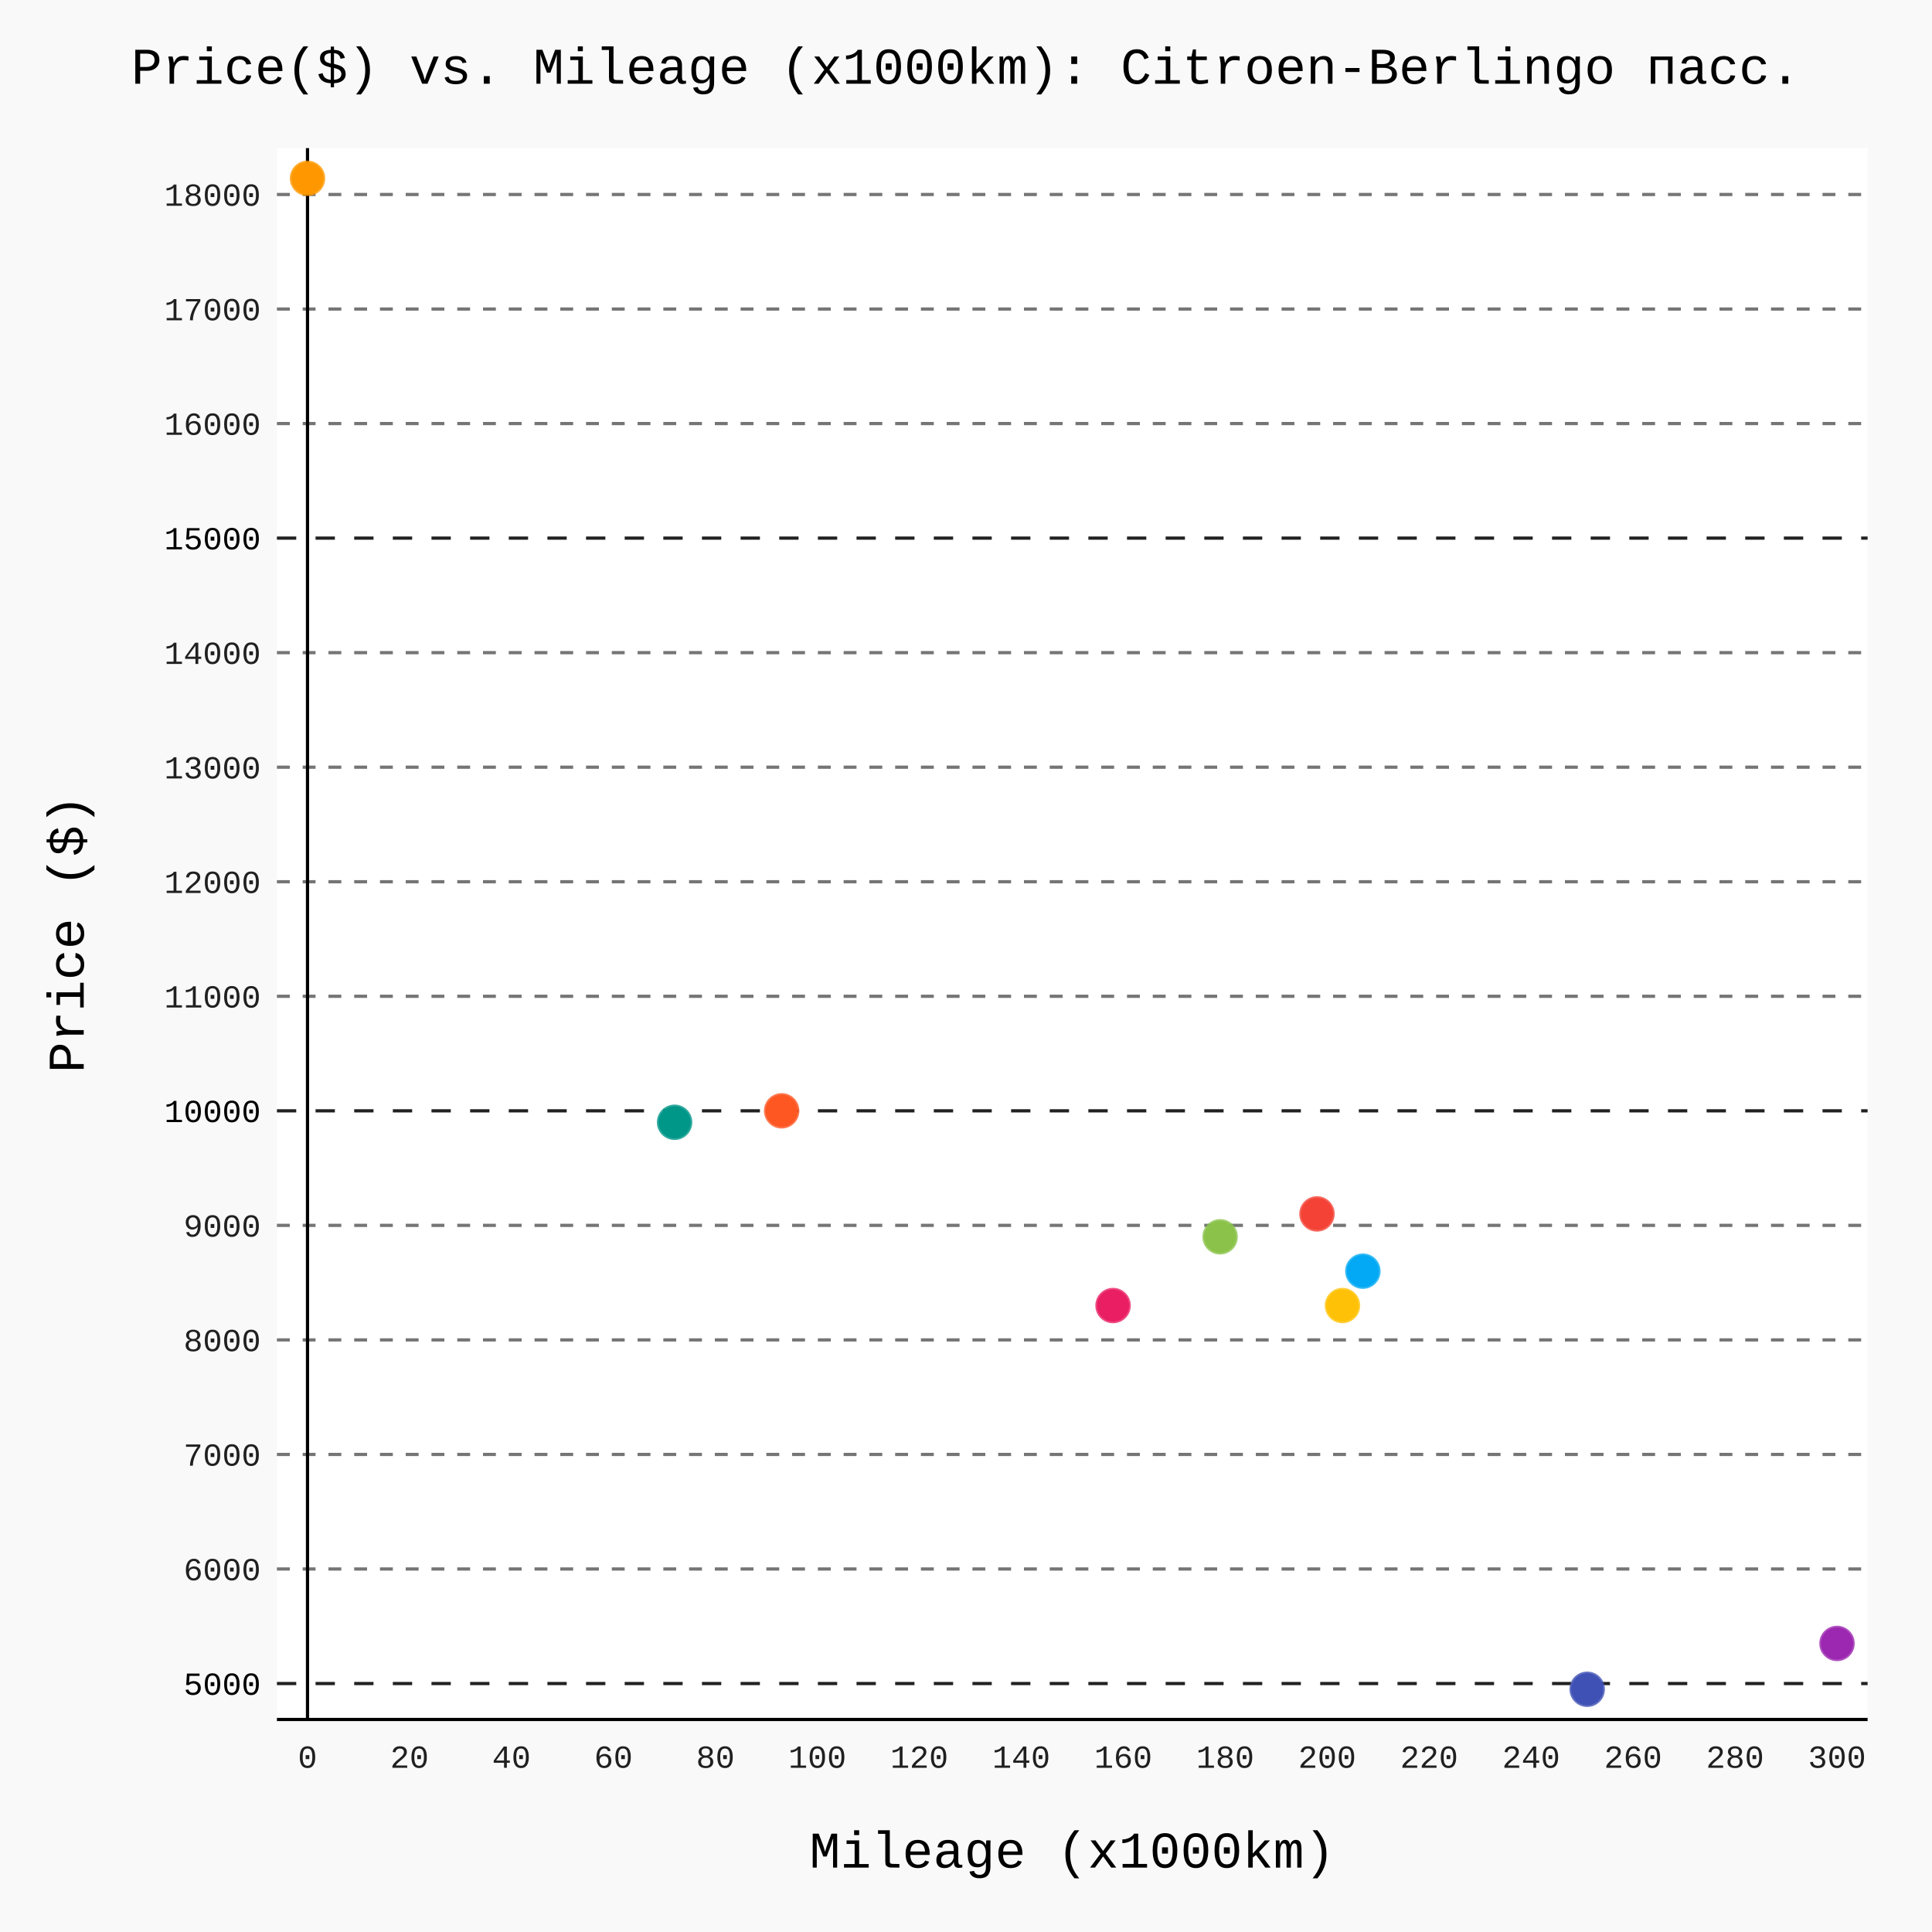
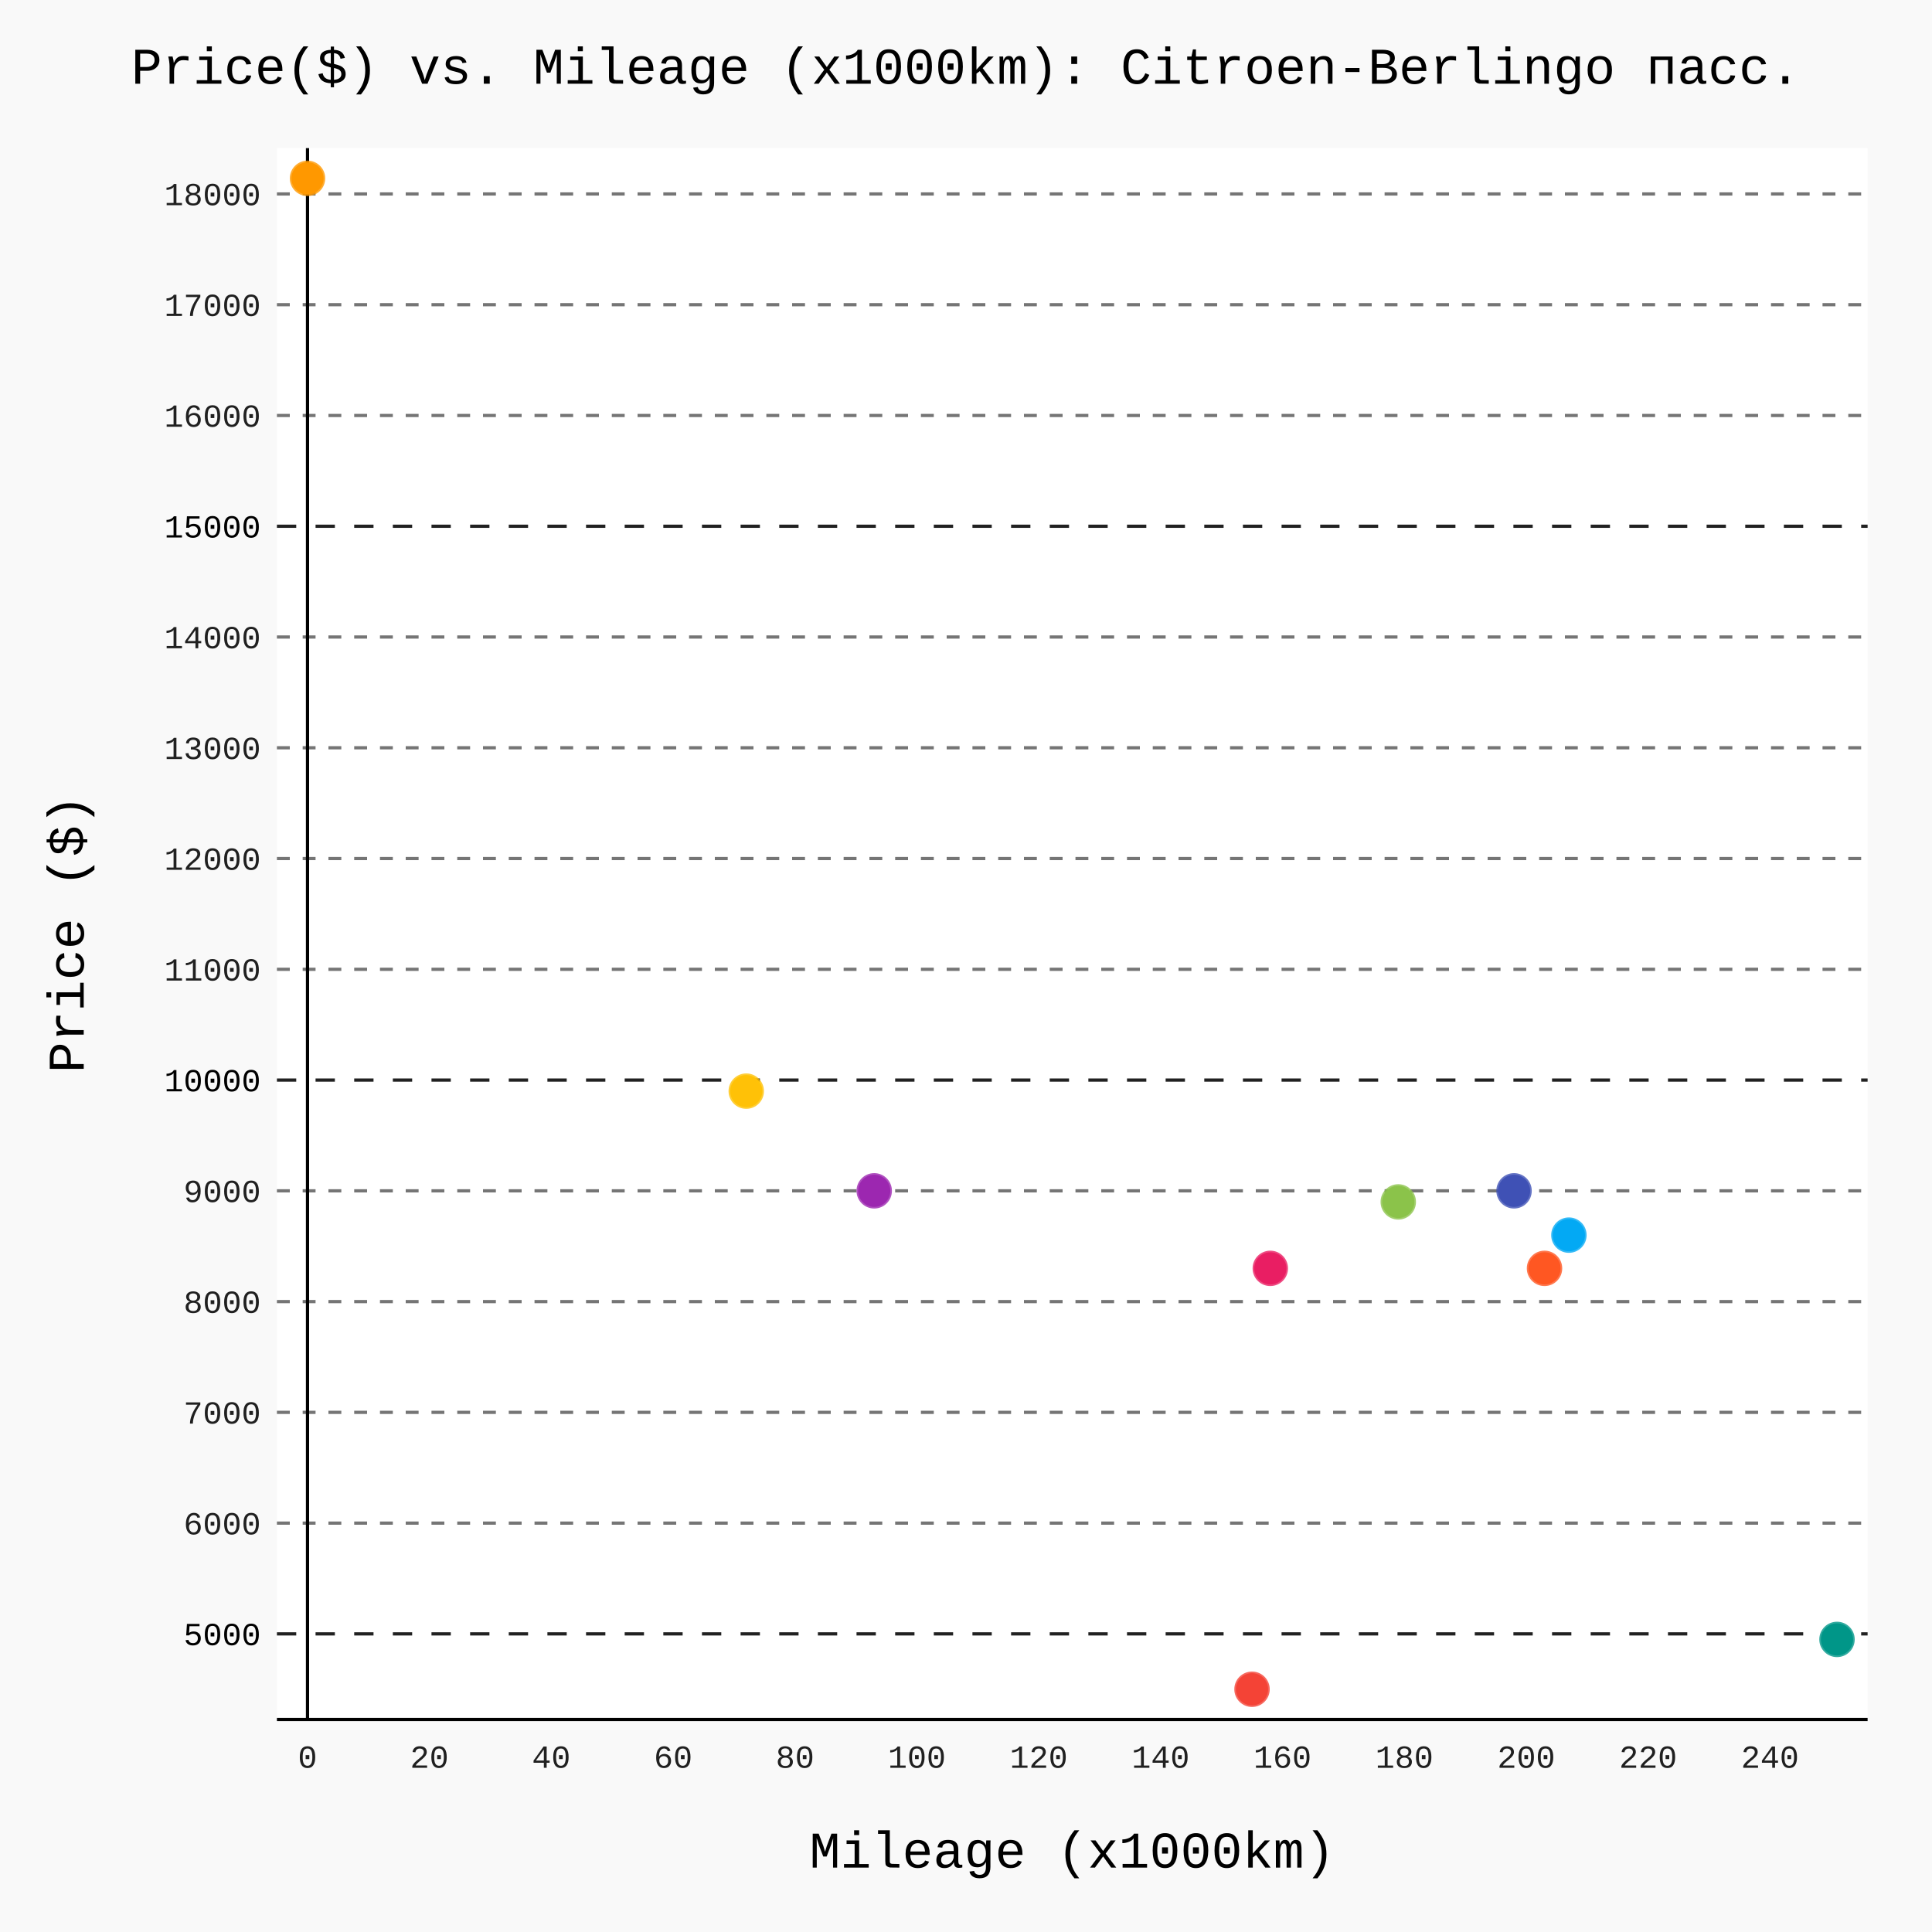
- <svg xmlns="http://www.w3.org/2000/svg" class="pygal-chart" id="chart-25526690-7e67-4c4f-8c72-7dc824c20f4e" viewBox="0 0 600 600">
+ <svg xmlns="http://www.w3.org/2000/svg" class="pygal-chart" id="chart-f7451675-bbb3-4e60-9897-b37b7db3d56b" viewBox="0 0 600 600">
  <defs>
-     <style type="text/css">#chart-25526690-7e67-4c4f-8c72-7dc824c20f4e{-webkit-user-select:none;-webkit-font-smoothing:antialiased;font-family:Consolas,"Liberation Mono",Menlo,Courier,monospace}#chart-25526690-7e67-4c4f-8c72-7dc824c20f4e .title{font-family:Consolas,"Liberation Mono",Menlo,Courier,monospace;font-size:16px}#chart-25526690-7e67-4c4f-8c72-7dc824c20f4e .legends .legend text{font-family:Consolas,"Liberation Mono",Menlo,Courier,monospace;font-size:14px}#chart-25526690-7e67-4c4f-8c72-7dc824c20f4e .axis text{font-family:Consolas,"Liberation Mono",Menlo,Courier,monospace;font-size:10px}#chart-25526690-7e67-4c4f-8c72-7dc824c20f4e .axis text.major{font-family:Consolas,"Liberation Mono",Menlo,Courier,monospace;font-size:10px}#chart-25526690-7e67-4c4f-8c72-7dc824c20f4e .text-overlay text.value{font-family:Consolas,"Liberation Mono",Menlo,Courier,monospace;font-size:16px}#chart-25526690-7e67-4c4f-8c72-7dc824c20f4e .text-overlay text.label{font-family:Consolas,"Liberation Mono",Menlo,Courier,monospace;font-size:10px}#chart-25526690-7e67-4c4f-8c72-7dc824c20f4e .tooltip{font-family:Consolas,"Liberation Mono",Menlo,Courier,monospace;font-size:14px}#chart-25526690-7e67-4c4f-8c72-7dc824c20f4e text.no_data{font-family:Consolas,"Liberation Mono",Menlo,Courier,monospace;font-size:64px}
- #chart-25526690-7e67-4c4f-8c72-7dc824c20f4e{background-color:rgba(249,249,249,1)}#chart-25526690-7e67-4c4f-8c72-7dc824c20f4e path,#chart-25526690-7e67-4c4f-8c72-7dc824c20f4e line,#chart-25526690-7e67-4c4f-8c72-7dc824c20f4e rect,#chart-25526690-7e67-4c4f-8c72-7dc824c20f4e circle{-webkit-transition:150ms;-moz-transition:150ms;transition:150ms}#chart-25526690-7e67-4c4f-8c72-7dc824c20f4e .graph &gt; .background{fill:rgba(249,249,249,1)}#chart-25526690-7e67-4c4f-8c72-7dc824c20f4e .plot &gt; .background{fill:rgba(255,255,255,1)}#chart-25526690-7e67-4c4f-8c72-7dc824c20f4e .graph{fill:rgba(0,0,0,.87)}#chart-25526690-7e67-4c4f-8c72-7dc824c20f4e text.no_data{fill:rgba(0,0,0,1)}#chart-25526690-7e67-4c4f-8c72-7dc824c20f4e .title{fill:rgba(0,0,0,1)}#chart-25526690-7e67-4c4f-8c72-7dc824c20f4e .legends .legend text{fill:rgba(0,0,0,.87)}#chart-25526690-7e67-4c4f-8c72-7dc824c20f4e .legends .legend:hover text{fill:rgba(0,0,0,1)}#chart-25526690-7e67-4c4f-8c72-7dc824c20f4e .axis .line{stroke:rgba(0,0,0,1)}#chart-25526690-7e67-4c4f-8c72-7dc824c20f4e .axis .guide.line{stroke:rgba(0,0,0,.54)}#chart-25526690-7e67-4c4f-8c72-7dc824c20f4e .axis .major.line{stroke:rgba(0,0,0,.87)}#chart-25526690-7e67-4c4f-8c72-7dc824c20f4e .axis text.major{fill:rgba(0,0,0,1)}#chart-25526690-7e67-4c4f-8c72-7dc824c20f4e .axis.y .guides:hover .guide.line,#chart-25526690-7e67-4c4f-8c72-7dc824c20f4e .line-graph .axis.x .guides:hover .guide.line,#chart-25526690-7e67-4c4f-8c72-7dc824c20f4e .stackedline-graph .axis.x .guides:hover .guide.line,#chart-25526690-7e67-4c4f-8c72-7dc824c20f4e .xy-graph .axis.x .guides:hover .guide.line{stroke:rgba(0,0,0,1)}#chart-25526690-7e67-4c4f-8c72-7dc824c20f4e .axis .guides:hover text{fill:rgba(0,0,0,1)}#chart-25526690-7e67-4c4f-8c72-7dc824c20f4e .reactive{fill-opacity:.7;stroke-opacity:.8}#chart-25526690-7e67-4c4f-8c72-7dc824c20f4e .ci{stroke:rgba(0,0,0,.87)}#chart-25526690-7e67-4c4f-8c72-7dc824c20f4e .reactive.active,#chart-25526690-7e67-4c4f-8c72-7dc824c20f4e .active .reactive{fill-opacity:.8;stroke-opacity:.9;stroke-width:4}#chart-25526690-7e67-4c4f-8c72-7dc824c20f4e .ci .reactive.active{stroke-width:1.5}#chart-25526690-7e67-4c4f-8c72-7dc824c20f4e .series text{fill:rgba(0,0,0,1)}#chart-25526690-7e67-4c4f-8c72-7dc824c20f4e .tooltip rect{fill:rgba(255,255,255,1);stroke:rgba(0,0,0,1);-webkit-transition:opacity 150ms;-moz-transition:opacity 150ms;transition:opacity 150ms}#chart-25526690-7e67-4c4f-8c72-7dc824c20f4e .tooltip .label{fill:rgba(0,0,0,.87)}#chart-25526690-7e67-4c4f-8c72-7dc824c20f4e .tooltip .label{fill:rgba(0,0,0,.87)}#chart-25526690-7e67-4c4f-8c72-7dc824c20f4e .tooltip .legend{font-size:.8em;fill:rgba(0,0,0,.54)}#chart-25526690-7e67-4c4f-8c72-7dc824c20f4e .tooltip .x_label{font-size:.6em;fill:rgba(0,0,0,1)}#chart-25526690-7e67-4c4f-8c72-7dc824c20f4e .tooltip .xlink{font-size:.5em;text-decoration:underline}#chart-25526690-7e67-4c4f-8c72-7dc824c20f4e .tooltip .value{font-size:1.5em}#chart-25526690-7e67-4c4f-8c72-7dc824c20f4e .bound{font-size:.5em}#chart-25526690-7e67-4c4f-8c72-7dc824c20f4e .max-value{font-size:.75em;fill:rgba(0,0,0,.54)}#chart-25526690-7e67-4c4f-8c72-7dc824c20f4e .map-element{fill:rgba(255,255,255,1);stroke:rgba(0,0,0,.54) !important}#chart-25526690-7e67-4c4f-8c72-7dc824c20f4e .map-element .reactive{fill-opacity:inherit;stroke-opacity:inherit}#chart-25526690-7e67-4c4f-8c72-7dc824c20f4e .color-0,#chart-25526690-7e67-4c4f-8c72-7dc824c20f4e .color-0 a:visited{stroke:#F44336;fill:#F44336}#chart-25526690-7e67-4c4f-8c72-7dc824c20f4e .color-1,#chart-25526690-7e67-4c4f-8c72-7dc824c20f4e .color-1 a:visited{stroke:#3F51B5;fill:#3F51B5}#chart-25526690-7e67-4c4f-8c72-7dc824c20f4e .color-2,#chart-25526690-7e67-4c4f-8c72-7dc824c20f4e .color-2 a:visited{stroke:#009688;fill:#009688}#chart-25526690-7e67-4c4f-8c72-7dc824c20f4e .color-3,#chart-25526690-7e67-4c4f-8c72-7dc824c20f4e .color-3 a:visited{stroke:#FFC107;fill:#FFC107}#chart-25526690-7e67-4c4f-8c72-7dc824c20f4e .color-4,#chart-25526690-7e67-4c4f-8c72-7dc824c20f4e .color-4 a:visited{stroke:#FF5722;fill:#FF5722}#chart-25526690-7e67-4c4f-8c72-7dc824c20f4e .color-5,#chart-25526690-7e67-4c4f-8c72-7dc824c20f4e .color-5 a:visited{stroke:#9C27B0;fill:#9C27B0}#chart-25526690-7e67-4c4f-8c72-7dc824c20f4e .color-6,#chart-25526690-7e67-4c4f-8c72-7dc824c20f4e .color-6 a:visited{stroke:#03A9F4;fill:#03A9F4}#chart-25526690-7e67-4c4f-8c72-7dc824c20f4e .color-7,#chart-25526690-7e67-4c4f-8c72-7dc824c20f4e .color-7 a:visited{stroke:#8BC34A;fill:#8BC34A}#chart-25526690-7e67-4c4f-8c72-7dc824c20f4e .color-8,#chart-25526690-7e67-4c4f-8c72-7dc824c20f4e .color-8 a:visited{stroke:#FF9800;fill:#FF9800}#chart-25526690-7e67-4c4f-8c72-7dc824c20f4e .color-9,#chart-25526690-7e67-4c4f-8c72-7dc824c20f4e .color-9 a:visited{stroke:#E91E63;fill:#E91E63}#chart-25526690-7e67-4c4f-8c72-7dc824c20f4e .text-overlay .color-0 text{fill:black}#chart-25526690-7e67-4c4f-8c72-7dc824c20f4e .text-overlay .color-1 text{fill:black}#chart-25526690-7e67-4c4f-8c72-7dc824c20f4e .text-overlay .color-2 text{fill:black}#chart-25526690-7e67-4c4f-8c72-7dc824c20f4e .text-overlay .color-3 text{fill:black}#chart-25526690-7e67-4c4f-8c72-7dc824c20f4e .text-overlay .color-4 text{fill:black}#chart-25526690-7e67-4c4f-8c72-7dc824c20f4e .text-overlay .color-5 text{fill:black}#chart-25526690-7e67-4c4f-8c72-7dc824c20f4e .text-overlay .color-6 text{fill:black}#chart-25526690-7e67-4c4f-8c72-7dc824c20f4e .text-overlay .color-7 text{fill:black}#chart-25526690-7e67-4c4f-8c72-7dc824c20f4e .text-overlay .color-8 text{fill:black}#chart-25526690-7e67-4c4f-8c72-7dc824c20f4e .text-overlay .color-9 text{fill:black}
- #chart-25526690-7e67-4c4f-8c72-7dc824c20f4e text.no_data{text-anchor:middle}#chart-25526690-7e67-4c4f-8c72-7dc824c20f4e .guide.line{fill:none}#chart-25526690-7e67-4c4f-8c72-7dc824c20f4e .centered{text-anchor:middle}#chart-25526690-7e67-4c4f-8c72-7dc824c20f4e .title{text-anchor:middle}#chart-25526690-7e67-4c4f-8c72-7dc824c20f4e .legends .legend text{fill-opacity:1}#chart-25526690-7e67-4c4f-8c72-7dc824c20f4e .axis.x text{text-anchor:middle}#chart-25526690-7e67-4c4f-8c72-7dc824c20f4e .axis.x:not(.web) text[transform]{text-anchor:start}#chart-25526690-7e67-4c4f-8c72-7dc824c20f4e .axis.x:not(.web) text[transform].backwards{text-anchor:end}#chart-25526690-7e67-4c4f-8c72-7dc824c20f4e .axis.y text{text-anchor:end}#chart-25526690-7e67-4c4f-8c72-7dc824c20f4e .axis.y text[transform].backwards{text-anchor:start}#chart-25526690-7e67-4c4f-8c72-7dc824c20f4e .axis.y2 text{text-anchor:start}#chart-25526690-7e67-4c4f-8c72-7dc824c20f4e .axis.y2 text[transform].backwards{text-anchor:end}#chart-25526690-7e67-4c4f-8c72-7dc824c20f4e .axis .guide.line{stroke-dasharray:4,4}#chart-25526690-7e67-4c4f-8c72-7dc824c20f4e .axis .major.guide.line{stroke-dasharray:6,6}#chart-25526690-7e67-4c4f-8c72-7dc824c20f4e .horizontal .axis.y .guide.line,#chart-25526690-7e67-4c4f-8c72-7dc824c20f4e .horizontal .axis.y2 .guide.line,#chart-25526690-7e67-4c4f-8c72-7dc824c20f4e .vertical .axis.x .guide.line{opacity:0}#chart-25526690-7e67-4c4f-8c72-7dc824c20f4e .horizontal .axis.always_show .guide.line,#chart-25526690-7e67-4c4f-8c72-7dc824c20f4e .vertical .axis.always_show .guide.line{opacity:1 !important}#chart-25526690-7e67-4c4f-8c72-7dc824c20f4e .axis.y .guides:hover .guide.line,#chart-25526690-7e67-4c4f-8c72-7dc824c20f4e .axis.y2 .guides:hover .guide.line,#chart-25526690-7e67-4c4f-8c72-7dc824c20f4e .axis.x .guides:hover .guide.line{opacity:1}#chart-25526690-7e67-4c4f-8c72-7dc824c20f4e .axis .guides:hover text{opacity:1}#chart-25526690-7e67-4c4f-8c72-7dc824c20f4e .nofill{fill:none}#chart-25526690-7e67-4c4f-8c72-7dc824c20f4e .subtle-fill{fill-opacity:.2}#chart-25526690-7e67-4c4f-8c72-7dc824c20f4e .dot{stroke-width:1px;fill-opacity:1}#chart-25526690-7e67-4c4f-8c72-7dc824c20f4e .dot.active{stroke-width:5px}#chart-25526690-7e67-4c4f-8c72-7dc824c20f4e .dot.negative{fill:transparent}#chart-25526690-7e67-4c4f-8c72-7dc824c20f4e text,#chart-25526690-7e67-4c4f-8c72-7dc824c20f4e tspan{stroke:none !important}#chart-25526690-7e67-4c4f-8c72-7dc824c20f4e .series text.active{opacity:1}#chart-25526690-7e67-4c4f-8c72-7dc824c20f4e .tooltip rect{fill-opacity:.95;stroke-width:.5}#chart-25526690-7e67-4c4f-8c72-7dc824c20f4e .tooltip text{fill-opacity:1}#chart-25526690-7e67-4c4f-8c72-7dc824c20f4e .showable{visibility:hidden}#chart-25526690-7e67-4c4f-8c72-7dc824c20f4e .showable.shown{visibility:visible}#chart-25526690-7e67-4c4f-8c72-7dc824c20f4e .gauge-background{fill:rgba(229,229,229,1);stroke:none}#chart-25526690-7e67-4c4f-8c72-7dc824c20f4e .bg-lines{stroke:rgba(249,249,249,1);stroke-width:2px}</style>
+     <style type="text/css">#chart-f7451675-bbb3-4e60-9897-b37b7db3d56b{-webkit-user-select:none;-webkit-font-smoothing:antialiased;font-family:Consolas,"Liberation Mono",Menlo,Courier,monospace}#chart-f7451675-bbb3-4e60-9897-b37b7db3d56b .title{font-family:Consolas,"Liberation Mono",Menlo,Courier,monospace;font-size:16px}#chart-f7451675-bbb3-4e60-9897-b37b7db3d56b .legends .legend text{font-family:Consolas,"Liberation Mono",Menlo,Courier,monospace;font-size:14px}#chart-f7451675-bbb3-4e60-9897-b37b7db3d56b .axis text{font-family:Consolas,"Liberation Mono",Menlo,Courier,monospace;font-size:10px}#chart-f7451675-bbb3-4e60-9897-b37b7db3d56b .axis text.major{font-family:Consolas,"Liberation Mono",Menlo,Courier,monospace;font-size:10px}#chart-f7451675-bbb3-4e60-9897-b37b7db3d56b .text-overlay text.value{font-family:Consolas,"Liberation Mono",Menlo,Courier,monospace;font-size:16px}#chart-f7451675-bbb3-4e60-9897-b37b7db3d56b .text-overlay text.label{font-family:Consolas,"Liberation Mono",Menlo,Courier,monospace;font-size:10px}#chart-f7451675-bbb3-4e60-9897-b37b7db3d56b .tooltip{font-family:Consolas,"Liberation Mono",Menlo,Courier,monospace;font-size:14px}#chart-f7451675-bbb3-4e60-9897-b37b7db3d56b text.no_data{font-family:Consolas,"Liberation Mono",Menlo,Courier,monospace;font-size:64px}
+ #chart-f7451675-bbb3-4e60-9897-b37b7db3d56b{background-color:rgba(249,249,249,1)}#chart-f7451675-bbb3-4e60-9897-b37b7db3d56b path,#chart-f7451675-bbb3-4e60-9897-b37b7db3d56b line,#chart-f7451675-bbb3-4e60-9897-b37b7db3d56b rect,#chart-f7451675-bbb3-4e60-9897-b37b7db3d56b circle{-webkit-transition:150ms;-moz-transition:150ms;transition:150ms}#chart-f7451675-bbb3-4e60-9897-b37b7db3d56b .graph &gt; .background{fill:rgba(249,249,249,1)}#chart-f7451675-bbb3-4e60-9897-b37b7db3d56b .plot &gt; .background{fill:rgba(255,255,255,1)}#chart-f7451675-bbb3-4e60-9897-b37b7db3d56b .graph{fill:rgba(0,0,0,.87)}#chart-f7451675-bbb3-4e60-9897-b37b7db3d56b text.no_data{fill:rgba(0,0,0,1)}#chart-f7451675-bbb3-4e60-9897-b37b7db3d56b .title{fill:rgba(0,0,0,1)}#chart-f7451675-bbb3-4e60-9897-b37b7db3d56b .legends .legend text{fill:rgba(0,0,0,.87)}#chart-f7451675-bbb3-4e60-9897-b37b7db3d56b .legends .legend:hover text{fill:rgba(0,0,0,1)}#chart-f7451675-bbb3-4e60-9897-b37b7db3d56b .axis .line{stroke:rgba(0,0,0,1)}#chart-f7451675-bbb3-4e60-9897-b37b7db3d56b .axis .guide.line{stroke:rgba(0,0,0,.54)}#chart-f7451675-bbb3-4e60-9897-b37b7db3d56b .axis .major.line{stroke:rgba(0,0,0,.87)}#chart-f7451675-bbb3-4e60-9897-b37b7db3d56b .axis text.major{fill:rgba(0,0,0,1)}#chart-f7451675-bbb3-4e60-9897-b37b7db3d56b .axis.y .guides:hover .guide.line,#chart-f7451675-bbb3-4e60-9897-b37b7db3d56b .line-graph .axis.x .guides:hover .guide.line,#chart-f7451675-bbb3-4e60-9897-b37b7db3d56b .stackedline-graph .axis.x .guides:hover .guide.line,#chart-f7451675-bbb3-4e60-9897-b37b7db3d56b .xy-graph .axis.x .guides:hover .guide.line{stroke:rgba(0,0,0,1)}#chart-f7451675-bbb3-4e60-9897-b37b7db3d56b .axis .guides:hover text{fill:rgba(0,0,0,1)}#chart-f7451675-bbb3-4e60-9897-b37b7db3d56b .reactive{fill-opacity:.7;stroke-opacity:.8}#chart-f7451675-bbb3-4e60-9897-b37b7db3d56b .ci{stroke:rgba(0,0,0,.87)}#chart-f7451675-bbb3-4e60-9897-b37b7db3d56b .reactive.active,#chart-f7451675-bbb3-4e60-9897-b37b7db3d56b .active .reactive{fill-opacity:.8;stroke-opacity:.9;stroke-width:4}#chart-f7451675-bbb3-4e60-9897-b37b7db3d56b .ci .reactive.active{stroke-width:1.5}#chart-f7451675-bbb3-4e60-9897-b37b7db3d56b .series text{fill:rgba(0,0,0,1)}#chart-f7451675-bbb3-4e60-9897-b37b7db3d56b .tooltip rect{fill:rgba(255,255,255,1);stroke:rgba(0,0,0,1);-webkit-transition:opacity 150ms;-moz-transition:opacity 150ms;transition:opacity 150ms}#chart-f7451675-bbb3-4e60-9897-b37b7db3d56b .tooltip .label{fill:rgba(0,0,0,.87)}#chart-f7451675-bbb3-4e60-9897-b37b7db3d56b .tooltip .label{fill:rgba(0,0,0,.87)}#chart-f7451675-bbb3-4e60-9897-b37b7db3d56b .tooltip .legend{font-size:.8em;fill:rgba(0,0,0,.54)}#chart-f7451675-bbb3-4e60-9897-b37b7db3d56b .tooltip .x_label{font-size:.6em;fill:rgba(0,0,0,1)}#chart-f7451675-bbb3-4e60-9897-b37b7db3d56b .tooltip .xlink{font-size:.5em;text-decoration:underline}#chart-f7451675-bbb3-4e60-9897-b37b7db3d56b .tooltip .value{font-size:1.5em}#chart-f7451675-bbb3-4e60-9897-b37b7db3d56b .bound{font-size:.5em}#chart-f7451675-bbb3-4e60-9897-b37b7db3d56b .max-value{font-size:.75em;fill:rgba(0,0,0,.54)}#chart-f7451675-bbb3-4e60-9897-b37b7db3d56b .map-element{fill:rgba(255,255,255,1);stroke:rgba(0,0,0,.54) !important}#chart-f7451675-bbb3-4e60-9897-b37b7db3d56b .map-element .reactive{fill-opacity:inherit;stroke-opacity:inherit}#chart-f7451675-bbb3-4e60-9897-b37b7db3d56b .color-0,#chart-f7451675-bbb3-4e60-9897-b37b7db3d56b .color-0 a:visited{stroke:#F44336;fill:#F44336}#chart-f7451675-bbb3-4e60-9897-b37b7db3d56b .color-1,#chart-f7451675-bbb3-4e60-9897-b37b7db3d56b .color-1 a:visited{stroke:#3F51B5;fill:#3F51B5}#chart-f7451675-bbb3-4e60-9897-b37b7db3d56b .color-2,#chart-f7451675-bbb3-4e60-9897-b37b7db3d56b .color-2 a:visited{stroke:#009688;fill:#009688}#chart-f7451675-bbb3-4e60-9897-b37b7db3d56b .color-3,#chart-f7451675-bbb3-4e60-9897-b37b7db3d56b .color-3 a:visited{stroke:#FFC107;fill:#FFC107}#chart-f7451675-bbb3-4e60-9897-b37b7db3d56b .color-4,#chart-f7451675-bbb3-4e60-9897-b37b7db3d56b .color-4 a:visited{stroke:#FF5722;fill:#FF5722}#chart-f7451675-bbb3-4e60-9897-b37b7db3d56b .color-5,#chart-f7451675-bbb3-4e60-9897-b37b7db3d56b .color-5 a:visited{stroke:#9C27B0;fill:#9C27B0}#chart-f7451675-bbb3-4e60-9897-b37b7db3d56b .color-6,#chart-f7451675-bbb3-4e60-9897-b37b7db3d56b .color-6 a:visited{stroke:#03A9F4;fill:#03A9F4}#chart-f7451675-bbb3-4e60-9897-b37b7db3d56b .color-7,#chart-f7451675-bbb3-4e60-9897-b37b7db3d56b .color-7 a:visited{stroke:#8BC34A;fill:#8BC34A}#chart-f7451675-bbb3-4e60-9897-b37b7db3d56b .color-8,#chart-f7451675-bbb3-4e60-9897-b37b7db3d56b .color-8 a:visited{stroke:#FF9800;fill:#FF9800}#chart-f7451675-bbb3-4e60-9897-b37b7db3d56b .color-9,#chart-f7451675-bbb3-4e60-9897-b37b7db3d56b .color-9 a:visited{stroke:#E91E63;fill:#E91E63}#chart-f7451675-bbb3-4e60-9897-b37b7db3d56b .text-overlay .color-0 text{fill:black}#chart-f7451675-bbb3-4e60-9897-b37b7db3d56b .text-overlay .color-1 text{fill:black}#chart-f7451675-bbb3-4e60-9897-b37b7db3d56b .text-overlay .color-2 text{fill:black}#chart-f7451675-bbb3-4e60-9897-b37b7db3d56b .text-overlay .color-3 text{fill:black}#chart-f7451675-bbb3-4e60-9897-b37b7db3d56b .text-overlay .color-4 text{fill:black}#chart-f7451675-bbb3-4e60-9897-b37b7db3d56b .text-overlay .color-5 text{fill:black}#chart-f7451675-bbb3-4e60-9897-b37b7db3d56b .text-overlay .color-6 text{fill:black}#chart-f7451675-bbb3-4e60-9897-b37b7db3d56b .text-overlay .color-7 text{fill:black}#chart-f7451675-bbb3-4e60-9897-b37b7db3d56b .text-overlay .color-8 text{fill:black}#chart-f7451675-bbb3-4e60-9897-b37b7db3d56b .text-overlay .color-9 text{fill:black}
+ #chart-f7451675-bbb3-4e60-9897-b37b7db3d56b text.no_data{text-anchor:middle}#chart-f7451675-bbb3-4e60-9897-b37b7db3d56b .guide.line{fill:none}#chart-f7451675-bbb3-4e60-9897-b37b7db3d56b .centered{text-anchor:middle}#chart-f7451675-bbb3-4e60-9897-b37b7db3d56b .title{text-anchor:middle}#chart-f7451675-bbb3-4e60-9897-b37b7db3d56b .legends .legend text{fill-opacity:1}#chart-f7451675-bbb3-4e60-9897-b37b7db3d56b .axis.x text{text-anchor:middle}#chart-f7451675-bbb3-4e60-9897-b37b7db3d56b .axis.x:not(.web) text[transform]{text-anchor:start}#chart-f7451675-bbb3-4e60-9897-b37b7db3d56b .axis.x:not(.web) text[transform].backwards{text-anchor:end}#chart-f7451675-bbb3-4e60-9897-b37b7db3d56b .axis.y text{text-anchor:end}#chart-f7451675-bbb3-4e60-9897-b37b7db3d56b .axis.y text[transform].backwards{text-anchor:start}#chart-f7451675-bbb3-4e60-9897-b37b7db3d56b .axis.y2 text{text-anchor:start}#chart-f7451675-bbb3-4e60-9897-b37b7db3d56b .axis.y2 text[transform].backwards{text-anchor:end}#chart-f7451675-bbb3-4e60-9897-b37b7db3d56b .axis .guide.line{stroke-dasharray:4,4}#chart-f7451675-bbb3-4e60-9897-b37b7db3d56b .axis .major.guide.line{stroke-dasharray:6,6}#chart-f7451675-bbb3-4e60-9897-b37b7db3d56b .horizontal .axis.y .guide.line,#chart-f7451675-bbb3-4e60-9897-b37b7db3d56b .horizontal .axis.y2 .guide.line,#chart-f7451675-bbb3-4e60-9897-b37b7db3d56b .vertical .axis.x .guide.line{opacity:0}#chart-f7451675-bbb3-4e60-9897-b37b7db3d56b .horizontal .axis.always_show .guide.line,#chart-f7451675-bbb3-4e60-9897-b37b7db3d56b .vertical .axis.always_show .guide.line{opacity:1 !important}#chart-f7451675-bbb3-4e60-9897-b37b7db3d56b .axis.y .guides:hover .guide.line,#chart-f7451675-bbb3-4e60-9897-b37b7db3d56b .axis.y2 .guides:hover .guide.line,#chart-f7451675-bbb3-4e60-9897-b37b7db3d56b .axis.x .guides:hover .guide.line{opacity:1}#chart-f7451675-bbb3-4e60-9897-b37b7db3d56b .axis .guides:hover text{opacity:1}#chart-f7451675-bbb3-4e60-9897-b37b7db3d56b .nofill{fill:none}#chart-f7451675-bbb3-4e60-9897-b37b7db3d56b .subtle-fill{fill-opacity:.2}#chart-f7451675-bbb3-4e60-9897-b37b7db3d56b .dot{stroke-width:1px;fill-opacity:1}#chart-f7451675-bbb3-4e60-9897-b37b7db3d56b .dot.active{stroke-width:5px}#chart-f7451675-bbb3-4e60-9897-b37b7db3d56b .dot.negative{fill:transparent}#chart-f7451675-bbb3-4e60-9897-b37b7db3d56b text,#chart-f7451675-bbb3-4e60-9897-b37b7db3d56b tspan{stroke:none !important}#chart-f7451675-bbb3-4e60-9897-b37b7db3d56b .series text.active{opacity:1}#chart-f7451675-bbb3-4e60-9897-b37b7db3d56b .tooltip rect{fill-opacity:.95;stroke-width:.5}#chart-f7451675-bbb3-4e60-9897-b37b7db3d56b .tooltip text{fill-opacity:1}#chart-f7451675-bbb3-4e60-9897-b37b7db3d56b .showable{visibility:hidden}#chart-f7451675-bbb3-4e60-9897-b37b7db3d56b .showable.shown{visibility:visible}#chart-f7451675-bbb3-4e60-9897-b37b7db3d56b .gauge-background{fill:rgba(229,229,229,1);stroke:none}#chart-f7451675-bbb3-4e60-9897-b37b7db3d56b .bg-lines{stroke:rgba(249,249,249,1);stroke-width:2px}</style>
  </defs>
  <g class="graph xy-graph vertical">
    <rect class="background" height="600" width="600" x="0" y="0" />
    <g class="plot" transform="translate(86, 46)">
      <rect class="background" height="488" width="494.0" x="0" y="0" />
      <g class="axis y always_show">
        <path class="line" d="M0 488 h494" />
        <g class="guides">
-           <path class="major guide line" d="M0 476.837 h494" />
-           <text class="major" x="-5" y="480.337">5000</text>
-         </g>
-         <g class="guides">
-           <path class="guide line" d="M0 441.265 h494" />
-           <text class="" x="-5" y="444.765">6000</text>
-         </g>
-         <g class="guides">
-           <path class="guide line" d="M0 405.693 h494" />
-           <text class="" x="-5" y="409.193">7000</text>
-         </g>
-         <g class="guides">
-           <path class="guide line" d="M0 370.121 h494" />
-           <text class="" x="-5" y="373.621">8000</text>
-         </g>
-         <g class="guides">
-           <path class="guide line" d="M0 334.549 h494" />
-           <text class="" x="-5" y="338.049">9000</text>
-         </g>
-         <g class="guides">
-           <path class="major guide line" d="M0 298.977 h494" />
-           <text class="major" x="-5" y="302.477">10000</text>
-         </g>
-         <g class="guides">
-           <path class="guide line" d="M0 263.405 h494" />
-           <text class="" x="-5" y="266.905">11000</text>
-         </g>
-         <g class="guides">
-           <path class="guide line" d="M0 227.833 h494" />
-           <text class="" x="-5" y="231.333">12000</text>
-         </g>
-         <g class="guides">
-           <path class="guide line" d="M0 192.26 h494" />
-           <text class="" x="-5" y="195.76">13000</text>
-         </g>
-         <g class="guides">
-           <path class="guide line" d="M0 156.688 h494" />
-           <text class="" x="-5" y="160.188">14000</text>
-         </g>
-         <g class="guides">
-           <path class="major guide line" d="M0 121.116 h494" />
-           <text class="major" x="-5" y="124.616">15000</text>
-         </g>
-         <g class="guides">
-           <path class="guide line" d="M0 85.544 h494" />
-           <text class="" x="-5" y="89.044">16000</text>
-         </g>
-         <g class="guides">
-           <path class="guide line" d="M0 49.972 h494" />
-           <text class="" x="-5" y="53.472">17000</text>
-         </g>
-         <g class="guides">
-           <path class="guide line" d="M0 14.4 h494" />
-           <text class="" x="-5" y="17.9">18000</text>
+           <path class="major guide line" d="M0 461.416 h494" />
+           <text class="major" x="-5" y="464.916">5000</text>
+         </g>
+         <g class="guides">
+           <path class="guide line" d="M0 427.018 h494" />
+           <text class="" x="-5" y="430.518">6000</text>
+         </g>
+         <g class="guides">
+           <path class="guide line" d="M0 392.619 h494" />
+           <text class="" x="-5" y="396.119">7000</text>
+         </g>
+         <g class="guides">
+           <path class="guide line" d="M0 358.22 h494" />
+           <text class="" x="-5" y="361.72">8000</text>
+         </g>
+         <g class="guides">
+           <path class="guide line" d="M0 323.822 h494" />
+           <text class="" x="-5" y="327.322">9000</text>
+         </g>
+         <g class="guides">
+           <path class="major guide line" d="M0 289.423 h494" />
+           <text class="major" x="-5" y="292.923">10000</text>
+         </g>
+         <g class="guides">
+           <path class="guide line" d="M0 255.025 h494" />
+           <text class="" x="-5" y="258.525">11000</text>
+         </g>
+         <g class="guides">
+           <path class="guide line" d="M0 220.626 h494" />
+           <text class="" x="-5" y="224.126">12000</text>
+         </g>
+         <g class="guides">
+           <path class="guide line" d="M0 186.228 h494" />
+           <text class="" x="-5" y="189.728">13000</text>
+         </g>
+         <g class="guides">
+           <path class="guide line" d="M0 151.829 h494" />
+           <text class="" x="-5" y="155.329">14000</text>
+         </g>
+         <g class="guides">
+           <path class="major guide line" d="M0 117.43 h494" />
+           <text class="major" x="-5" y="120.93">15000</text>
+         </g>
+         <g class="guides">
+           <path class="guide line" d="M0 83.032 h494" />
+           <text class="" x="-5" y="86.532">16000</text>
+         </g>
+         <g class="guides">
+           <path class="guide line" d="M0 48.633 h494" />
+           <text class="" x="-5" y="52.133">17000</text>
+         </g>
+         <g class="guides">
+           <path class="guide line" d="M0 14.235 h494" />
+           <text class="" x="-5" y="17.735">18000</text>
        </g>
      </g>
      <g class="axis x">
        <g class="guides">
          <path class="axis line" d="M9.5 0 v488" />
          <text class="" x="9.5" y="503.0">0</text>
        </g>
        <g class="guides">
-           <path class="guide line" d="M41.167 0 v488" />
-           <text class="" x="41.167" y="503.0">20</text>
-         </g>
-         <g class="guides">
-           <path class="guide line" d="M72.833 0 v488" />
-           <text class="" x="72.833" y="503.0">40</text>
-         </g>
-         <g class="guides">
-           <path class="guide line" d="M104.5 0 v488" />
-           <text class="" x="104.5" y="503.0">60</text>
-         </g>
-         <g class="guides">
-           <path class="guide line" d="M136.167 0 v488" />
-           <text class="" x="136.167" y="503.0">80</text>
-         </g>
-         <g class="guides">
-           <path class="guide line" d="M167.833 0 v488" />
-           <text class="" x="167.833" y="503.0">100</text>
-         </g>
-         <g class="guides">
-           <path class="guide line" d="M199.5 0 v488" />
-           <text class="" x="199.5" y="503.0">120</text>
-         </g>
-         <g class="guides">
-           <path class="guide line" d="M231.167 0 v488" />
-           <text class="" x="231.167" y="503.0">140</text>
-         </g>
-         <g class="guides">
-           <path class="guide line" d="M262.833 0 v488" />
-           <text class="" x="262.833" y="503.0">160</text>
-         </g>
-         <g class="guides">
-           <path class="guide line" d="M294.5 0 v488" />
-           <text class="" x="294.5" y="503.0">180</text>
-         </g>
-         <g class="guides">
-           <path class="guide line" d="M326.167 0 v488" />
-           <text class="" x="326.167" y="503.0">200</text>
-         </g>
-         <g class="guides">
-           <path class="guide line" d="M357.833 0 v488" />
-           <text class="" x="357.833" y="503.0">220</text>
-         </g>
-         <g class="guides">
-           <path class="guide line" d="M389.5 0 v488" />
-           <text class="" x="389.5" y="503.0">240</text>
-         </g>
-         <g class="guides">
-           <path class="guide line" d="M421.167 0 v488" />
-           <text class="" x="421.167" y="503.0">260</text>
-         </g>
-         <g class="guides">
-           <path class="guide line" d="M452.833 0 v488" />
-           <text class="" x="452.833" y="503.0">280</text>
-         </g>
-         <g class="guides">
-           <path class="guide line" d="M484.5 0 v488" />
-           <text class="" x="484.5" y="503.0">300</text>
+           <path class="guide line" d="M47.349 0 v488" />
+           <text class="" x="47.349" y="503.0">20</text>
+         </g>
+         <g class="guides">
+           <path class="guide line" d="M85.197 0 v488" />
+           <text class="" x="85.197" y="503.0">40</text>
+         </g>
+         <g class="guides">
+           <path class="guide line" d="M123.046 0 v488" />
+           <text class="" x="123.046" y="503.0">60</text>
+         </g>
+         <g class="guides">
+           <path class="guide line" d="M160.894 0 v488" />
+           <text class="" x="160.894" y="503.0">80</text>
+         </g>
+         <g class="guides">
+           <path class="guide line" d="M198.743 0 v488" />
+           <text class="" x="198.743" y="503.0">100</text>
+         </g>
+         <g class="guides">
+           <path class="guide line" d="M236.592 0 v488" />
+           <text class="" x="236.592" y="503.0">120</text>
+         </g>
+         <g class="guides">
+           <path class="guide line" d="M274.44 0 v488" />
+           <text class="" x="274.44" y="503.0">140</text>
+         </g>
+         <g class="guides">
+           <path class="guide line" d="M312.289 0 v488" />
+           <text class="" x="312.289" y="503.0">160</text>
+         </g>
+         <g class="guides">
+           <path class="guide line" d="M350.137 0 v488" />
+           <text class="" x="350.137" y="503.0">180</text>
+         </g>
+         <g class="guides">
+           <path class="guide line" d="M387.986 0 v488" />
+           <text class="" x="387.986" y="503.0">200</text>
+         </g>
+         <g class="guides">
+           <path class="guide line" d="M425.835 0 v488" />
+           <text class="" x="425.835" y="503.0">220</text>
+         </g>
+         <g class="guides">
+           <path class="guide line" d="M463.683 0 v488" />
+           <text class="" x="463.683" y="503.0">240</text>
        </g>
      </g>
      <g class="series serie-0 color-0" />
      <g class="series serie-1 color-1" />
      <g class="series serie-2 color-2" />
      <g class="series serie-3 color-3" />
      <g class="series serie-4 color-4" />
      <g class="series serie-5 color-5" />
      <g class="series serie-6 color-6" />
      <g class="series serie-7 color-7" />
      <g class="series serie-8 color-8" />
      <g class="series serie-9 color-9" />
    </g>
    <g class="titles">
      <text class="title plot_title" x="300.0" y="26">Price($) vs. Mileage (x1000km): Citroen-Berlingo пасс.</text>
      <text class="title" x="333.0" y="580">Mileage (x1000km)</text>
      <text class="title" transform="rotate(-90 0 290)" x="0" y="316.0">Price ($)</text>
    </g>
    <g class="plot overlay" transform="translate(86, 46)">
      <g class="series serie-0 color-0">
        <g class="dots">
-           <circle class="dot reactive tooltip-trigger" cx="323.0" cy="330.991" r="5" />
+           <circle class="dot reactive tooltip-trigger" cx="302.827" cy="478.615" r="5" />
        </g>
      </g>
      <g class="series serie-1 color-1">
        <g class="dots">
-           <circle class="dot reactive tooltip-trigger" cx="406.917" cy="478.615" r="5" />
+           <circle class="dot reactive tooltip-trigger" cx="384.201" cy="323.822" r="5" />
        </g>
      </g>
      <g class="series serie-2 color-2">
        <g class="dots">
-           <circle class="dot reactive tooltip-trigger" cx="123.5" cy="302.534" r="5" />
+           <circle class="dot reactive tooltip-trigger" cx="484.5" cy="463.136" r="5" />
        </g>
      </g>
      <g class="series serie-3 color-3">
        <g class="dots">
-           <circle class="dot reactive tooltip-trigger" cx="330.917" cy="359.449" r="5" />
+           <circle class="dot reactive tooltip-trigger" cx="145.755" cy="292.863" r="5" />
        </g>
      </g>
      <g class="series serie-4 color-4">
        <g class="dots">
-           <circle class="dot reactive tooltip-trigger" cx="156.75" cy="298.977" r="5" />
+           <circle class="dot reactive tooltip-trigger" cx="393.663" cy="347.901" r="5" />
        </g>
      </g>
      <g class="series serie-5 color-5">
        <g class="dots">
-           <circle class="dot reactive tooltip-trigger" cx="484.5" cy="464.387" r="5" />
+           <circle class="dot reactive tooltip-trigger" cx="185.496" cy="323.822" r="5" />
        </g>
      </g>
      <g class="series serie-6 color-6">
        <g class="dots">
-           <circle class="dot reactive tooltip-trigger" cx="337.25" cy="348.777" r="5" />
+           <circle class="dot reactive tooltip-trigger" cx="401.233" cy="337.581" r="5" />
        </g>
      </g>
      <g class="series serie-7 color-7">
        <g class="dots">
-           <circle class="dot reactive tooltip-trigger" cx="292.917" cy="338.106" r="5" />
+           <circle class="dot reactive tooltip-trigger" cx="348.245" cy="327.262" r="5" />
        </g>
      </g>
      <g class="series serie-8 color-8">
        <g class="dots">
          <circle class="dot reactive tooltip-trigger" cx="9.5" cy="9.385" r="5" />
        </g>
      </g>
      <g class="series serie-9 color-9">
        <g class="dots">
-           <circle class="dot reactive tooltip-trigger" cx="259.667" cy="359.449" r="5" />
+           <circle class="dot reactive tooltip-trigger" cx="308.504" cy="347.901" r="5" />
        </g>
      </g>
    </g>
    <g class="plot text-overlay" transform="translate(86, 46)">
      <g class="series serie-0 color-0" />
      <g class="series serie-1 color-1" />
      <g class="series serie-2 color-2" />
      <g class="series serie-3 color-3" />
      <g class="series serie-4 color-4" />
      <g class="series serie-5 color-5" />
      <g class="series serie-6 color-6" />
      <g class="series serie-7 color-7" />
      <g class="series serie-8 color-8" />
      <g class="series serie-9 color-9" />
    </g>
    <g class="plot tooltip-overlay" transform="translate(86, 46)">
      <g class="tooltip" style="opacity: 0" transform="translate(0 0)">
        <rect class="tooltip-box" height="0" rx="10" ry="10" width="0" />
        <g class="text" />
      </g>
    </g>
  </g>
</svg>
